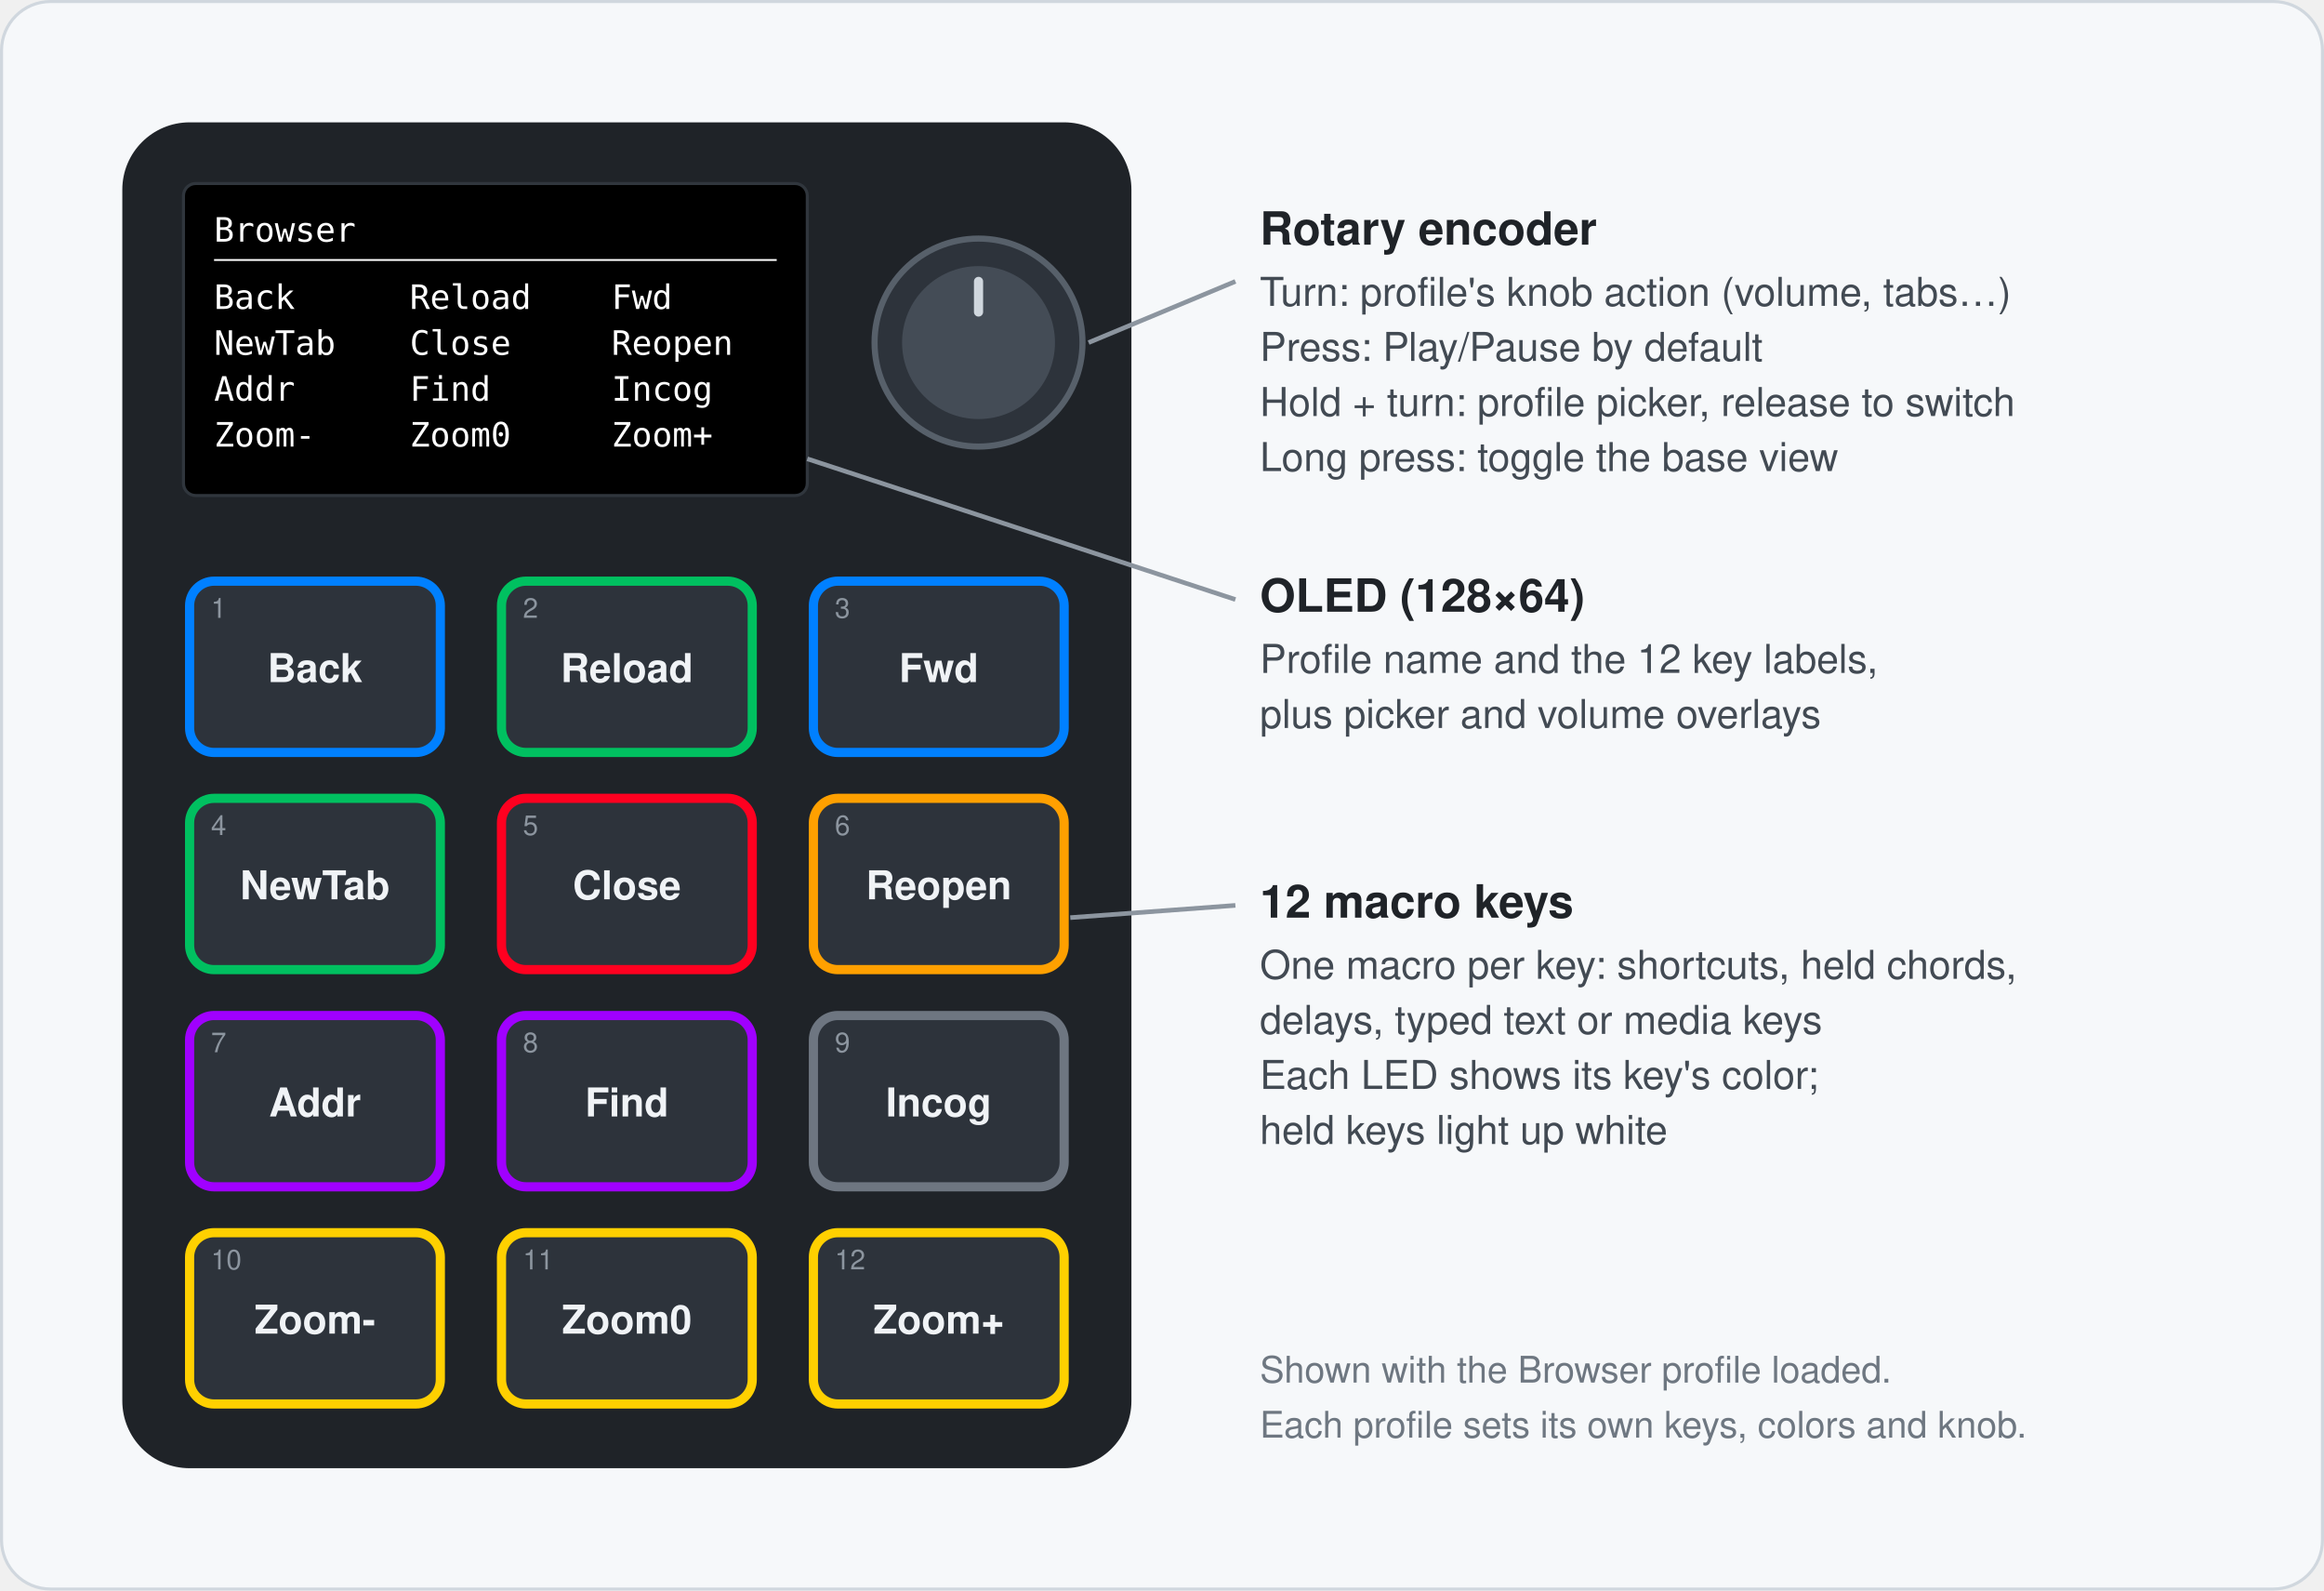
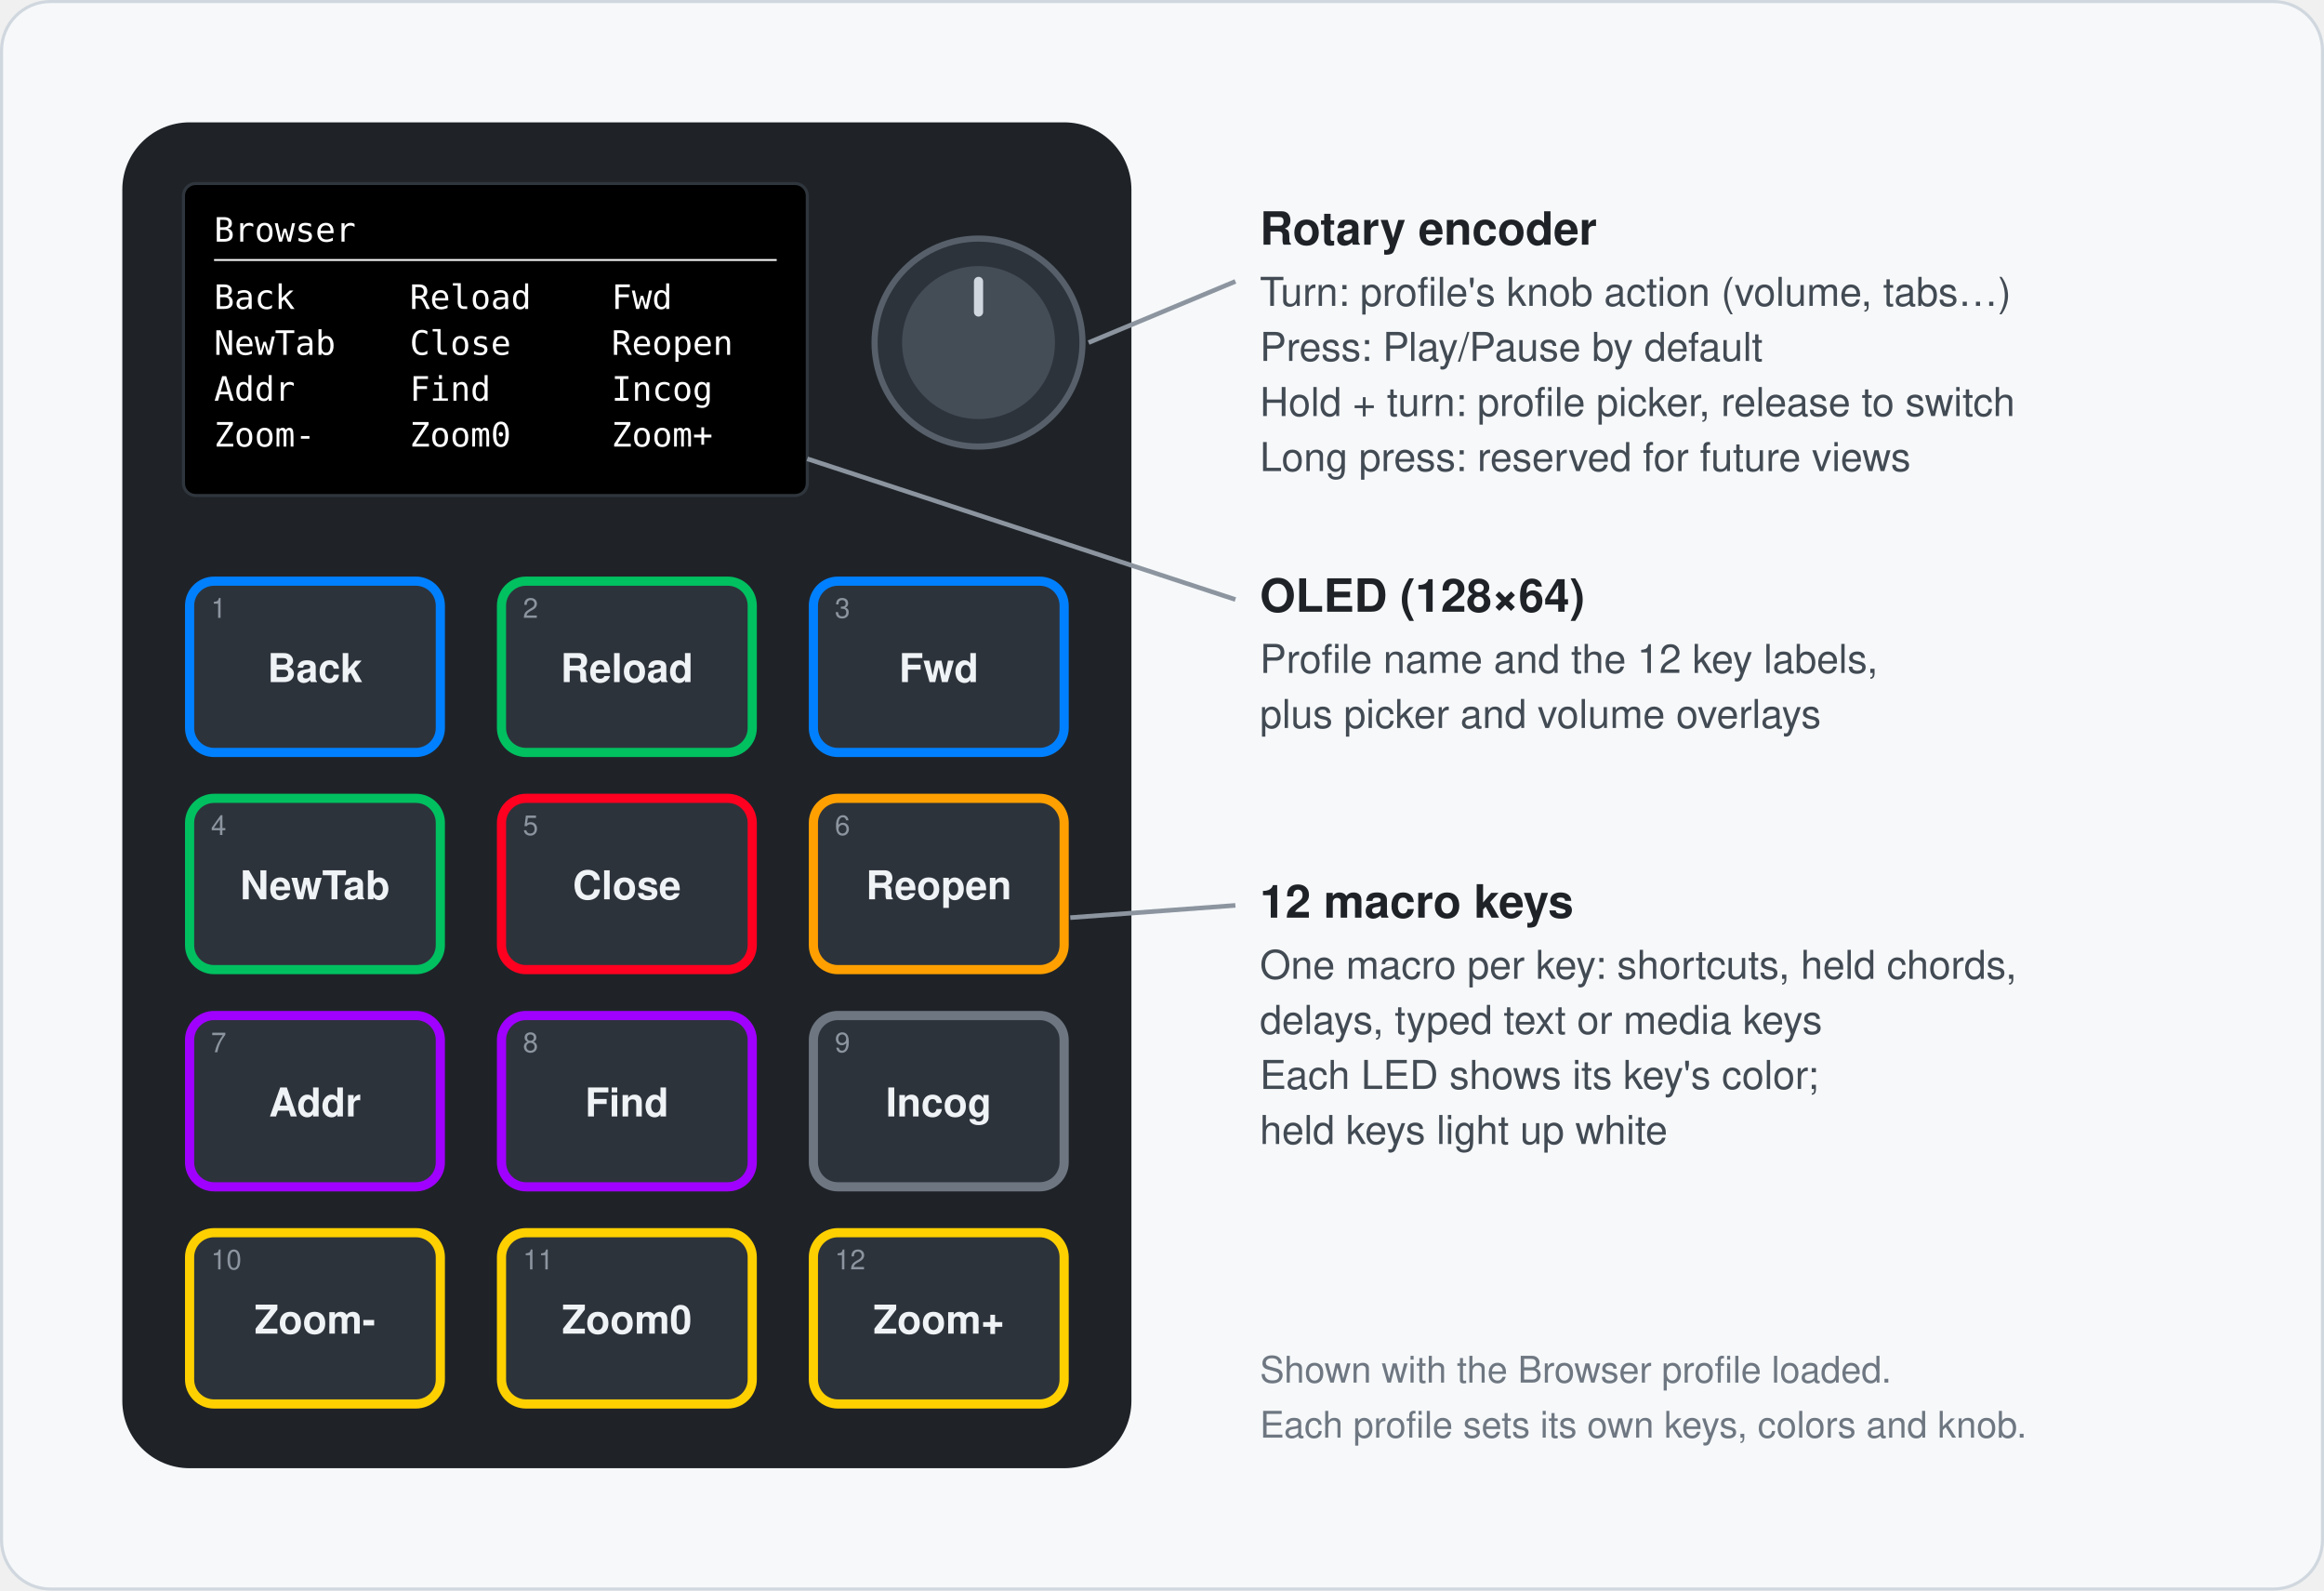
<svg xmlns="http://www.w3.org/2000/svg" width="760" height="520" viewBox="0 0 760 520" role="img" aria-labelledby="t d">
  <style>
    .sans { font-family: "Segoe UI", -apple-system, Helvetica, Arial, sans-serif; }
    .mono { font-family: Consolas, Menlo, "DejaVu Sans Mono", monospace; }
    .h { font-size: 15px; font-weight: 600; fill: #1f2328; }
    .p { font-size: 13px; fill: #424a53; }
    .note { font-size: 12px; fill: #6e7781; }
    .oled { font-size: 11px; fill: #ffffff; }
    .cap { font-size: 13px; font-weight: 600; fill: #f0f3f6; text-anchor: middle; }
    .num { font-size: 9px; fill: #8c959f; }
    .lead { stroke: #8c959f; stroke-width: 1.5; fill: none; }
  </style>
  <rect x="0.5" y="0.5" width="759" height="519" rx="16" fill="#f6f8fa" stroke="#d0d7de" />
  <rect x="40" y="40" width="330" height="440" rx="22" fill="#1f2328" />
  <rect x="60" y="60" width="204" height="102" rx="4" fill="#000000" stroke="#30363d" />
  <g class="mono oled">
    <text x="70" y="79">Browser</text>
    <line x1="70" y1="85" x2="254" y2="85" stroke="#ffffff" stroke-width="0.6" />
    <text x="70" y="101">Back</text>
    <text x="134" y="101">Reload</text>
    <text x="200" y="101">Fwd</text>
    <text x="70" y="116">NewTab</text>
    <text x="134" y="116">Close</text>
    <text x="200" y="116">Reopen</text>
    <text x="70" y="131">Addr</text>
    <text x="134" y="131">Find</text>
    <text x="200" y="131">Incog</text>
    <text x="70" y="146">Zoom-</text>
    <text x="134" y="146">Zoom0</text>
    <text x="200" y="146">Zoom+</text>
  </g>
  <circle cx="320" cy="112" r="34" fill="#2d333b" stroke="#57606a" stroke-width="2" />
  <circle cx="320" cy="112" r="25" fill="#444c56" />
  <line x1="320" y1="92" x2="320" y2="102" stroke="#d0d7de" stroke-width="3" stroke-linecap="round" />
  <g class="sans">
    <rect x="62" y="190" width="82" height="56" rx="8" fill="#2d333b" stroke="#0080FF" stroke-width="3" />
    <text class="cap" x="103" y="223">Back</text>
    <text class="num" x="69" y="202">1</text>
    <rect x="164" y="190" width="82" height="56" rx="8" fill="#2d333b" stroke="#00C060" stroke-width="3" />
    <text class="cap" x="205" y="223">Reload</text>
    <text class="num" x="171" y="202">2</text>
    <rect x="266" y="190" width="82" height="56" rx="8" fill="#2d333b" stroke="#0080FF" stroke-width="3" />
    <text class="cap" x="307" y="223">Fwd</text>
    <text class="num" x="273" y="202">3</text>
    <rect x="62" y="261" width="82" height="56" rx="8" fill="#2d333b" stroke="#00C060" stroke-width="3" />
    <text class="cap" x="103" y="294">NewTab</text>
    <text class="num" x="69" y="273">4</text>
    <rect x="164" y="261" width="82" height="56" rx="8" fill="#2d333b" stroke="#FF0020" stroke-width="3" />
    <text class="cap" x="205" y="294">Close</text>
    <text class="num" x="171" y="273">5</text>
    <rect x="266" y="261" width="82" height="56" rx="8" fill="#2d333b" stroke="#FFA000" stroke-width="3" />
    <text class="cap" x="307" y="294">Reopen</text>
    <text class="num" x="273" y="273">6</text>
    <rect x="62" y="332" width="82" height="56" rx="8" fill="#2d333b" stroke="#A000FF" stroke-width="3" />
    <text class="cap" x="103" y="365">Addr</text>
    <text class="num" x="69" y="344">7</text>
    <rect x="164" y="332" width="82" height="56" rx="8" fill="#2d333b" stroke="#A000FF" stroke-width="3" />
    <text class="cap" x="205" y="365">Find</text>
    <text class="num" x="171" y="344">8</text>
    <rect x="266" y="332" width="82" height="56" rx="8" fill="#2d333b" stroke="#6e7681" stroke-width="3" />
    <text class="cap" x="307" y="365">Incog</text>
    <text class="num" x="273" y="344">9</text>
    <rect x="62" y="403" width="82" height="56" rx="8" fill="#2d333b" stroke="#FFD000" stroke-width="3" />
    <text class="cap" x="103" y="436">Zoom-</text>
    <text class="num" x="69" y="415">10</text>
    <rect x="164" y="403" width="82" height="56" rx="8" fill="#2d333b" stroke="#FFD000" stroke-width="3" />
    <text class="cap" x="205" y="436">Zoom0</text>
    <text class="num" x="171" y="415">11</text>
    <rect x="266" y="403" width="82" height="56" rx="8" fill="#2d333b" stroke="#FFD000" stroke-width="3" />
    <text class="cap" x="307" y="436">Zoom+</text>
    <text class="num" x="273" y="415">12</text>
  </g>
  <path class="lead" d="M356 112 L404 92" />
  <g class="sans">
    <text class="h" x="412" y="80">Rotary encoder</text>
    <text class="p" x="412" y="100">Turn: profile's knob action (volume, tabs…)</text>
    <text class="p" x="412" y="118">Press: Play/Pause by default</text>
    <text class="p" x="412" y="136">Hold + turn: profile picker, release to switch</text>
-     <text class="p" x="412" y="154">Long press: toggle the base view</text>
+     <text class="p" x="412" y="154">Long press: reserved for future views</text>
  </g>
  <path class="lead" d="M264 150 L404 196" />
  <g class="sans">
    <text class="h" x="412" y="200">OLED (128×64)</text>
    <text class="p" x="412" y="220">Profile name and the 12 key labels,</text>
    <text class="p" x="412" y="238">plus picker and volume overlays</text>
  </g>
  <path class="lead" d="M350 300 L404 296" />
  <g class="sans">
    <text class="h" x="412" y="300">12 macro keys</text>
    <text class="p" x="412" y="320">One macro per key: shortcuts, held chords,</text>
    <text class="p" x="412" y="338">delays, typed text or media keys</text>
    <text class="p" x="412" y="356">Each LED shows its key's color;</text>
    <text class="p" x="412" y="374">held keys light up white</text>
  </g>
  <text class="sans note" x="412" y="452">Shown with the Browser profile loaded.</text>
  <text class="sans note" x="412" y="470">Each profile sets its own keys, colors and knob.</text>
</svg>
